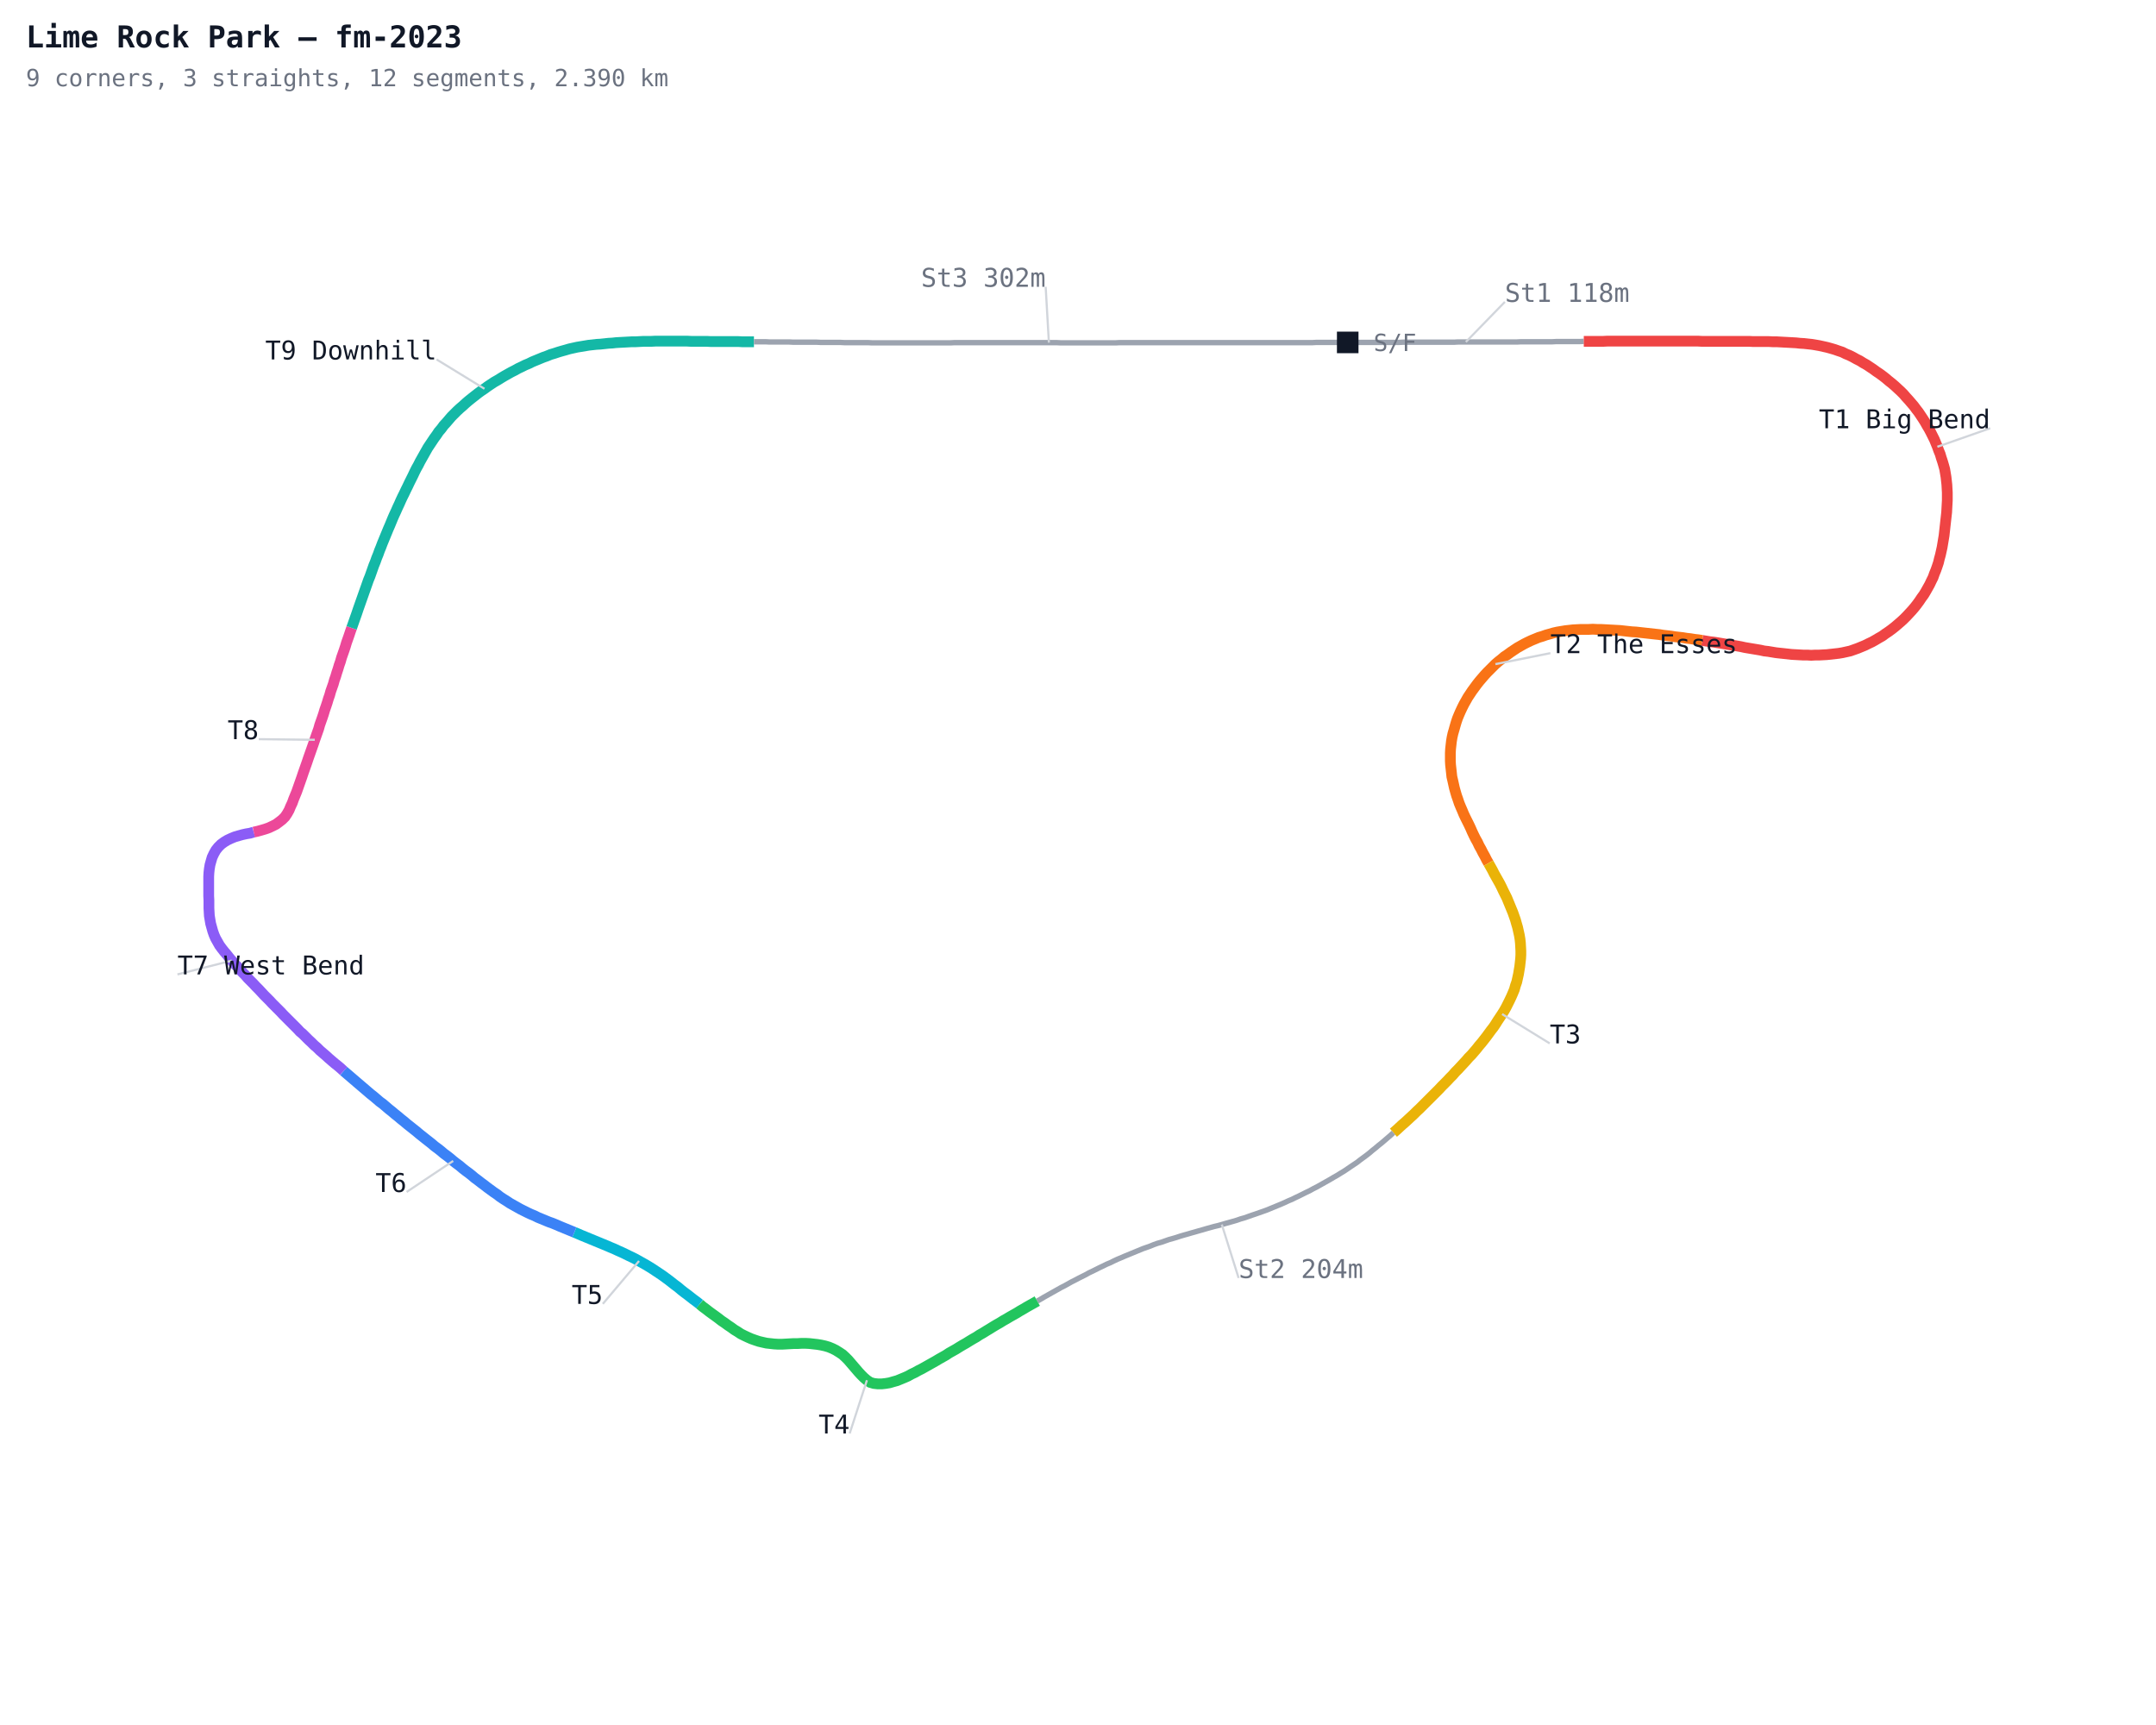
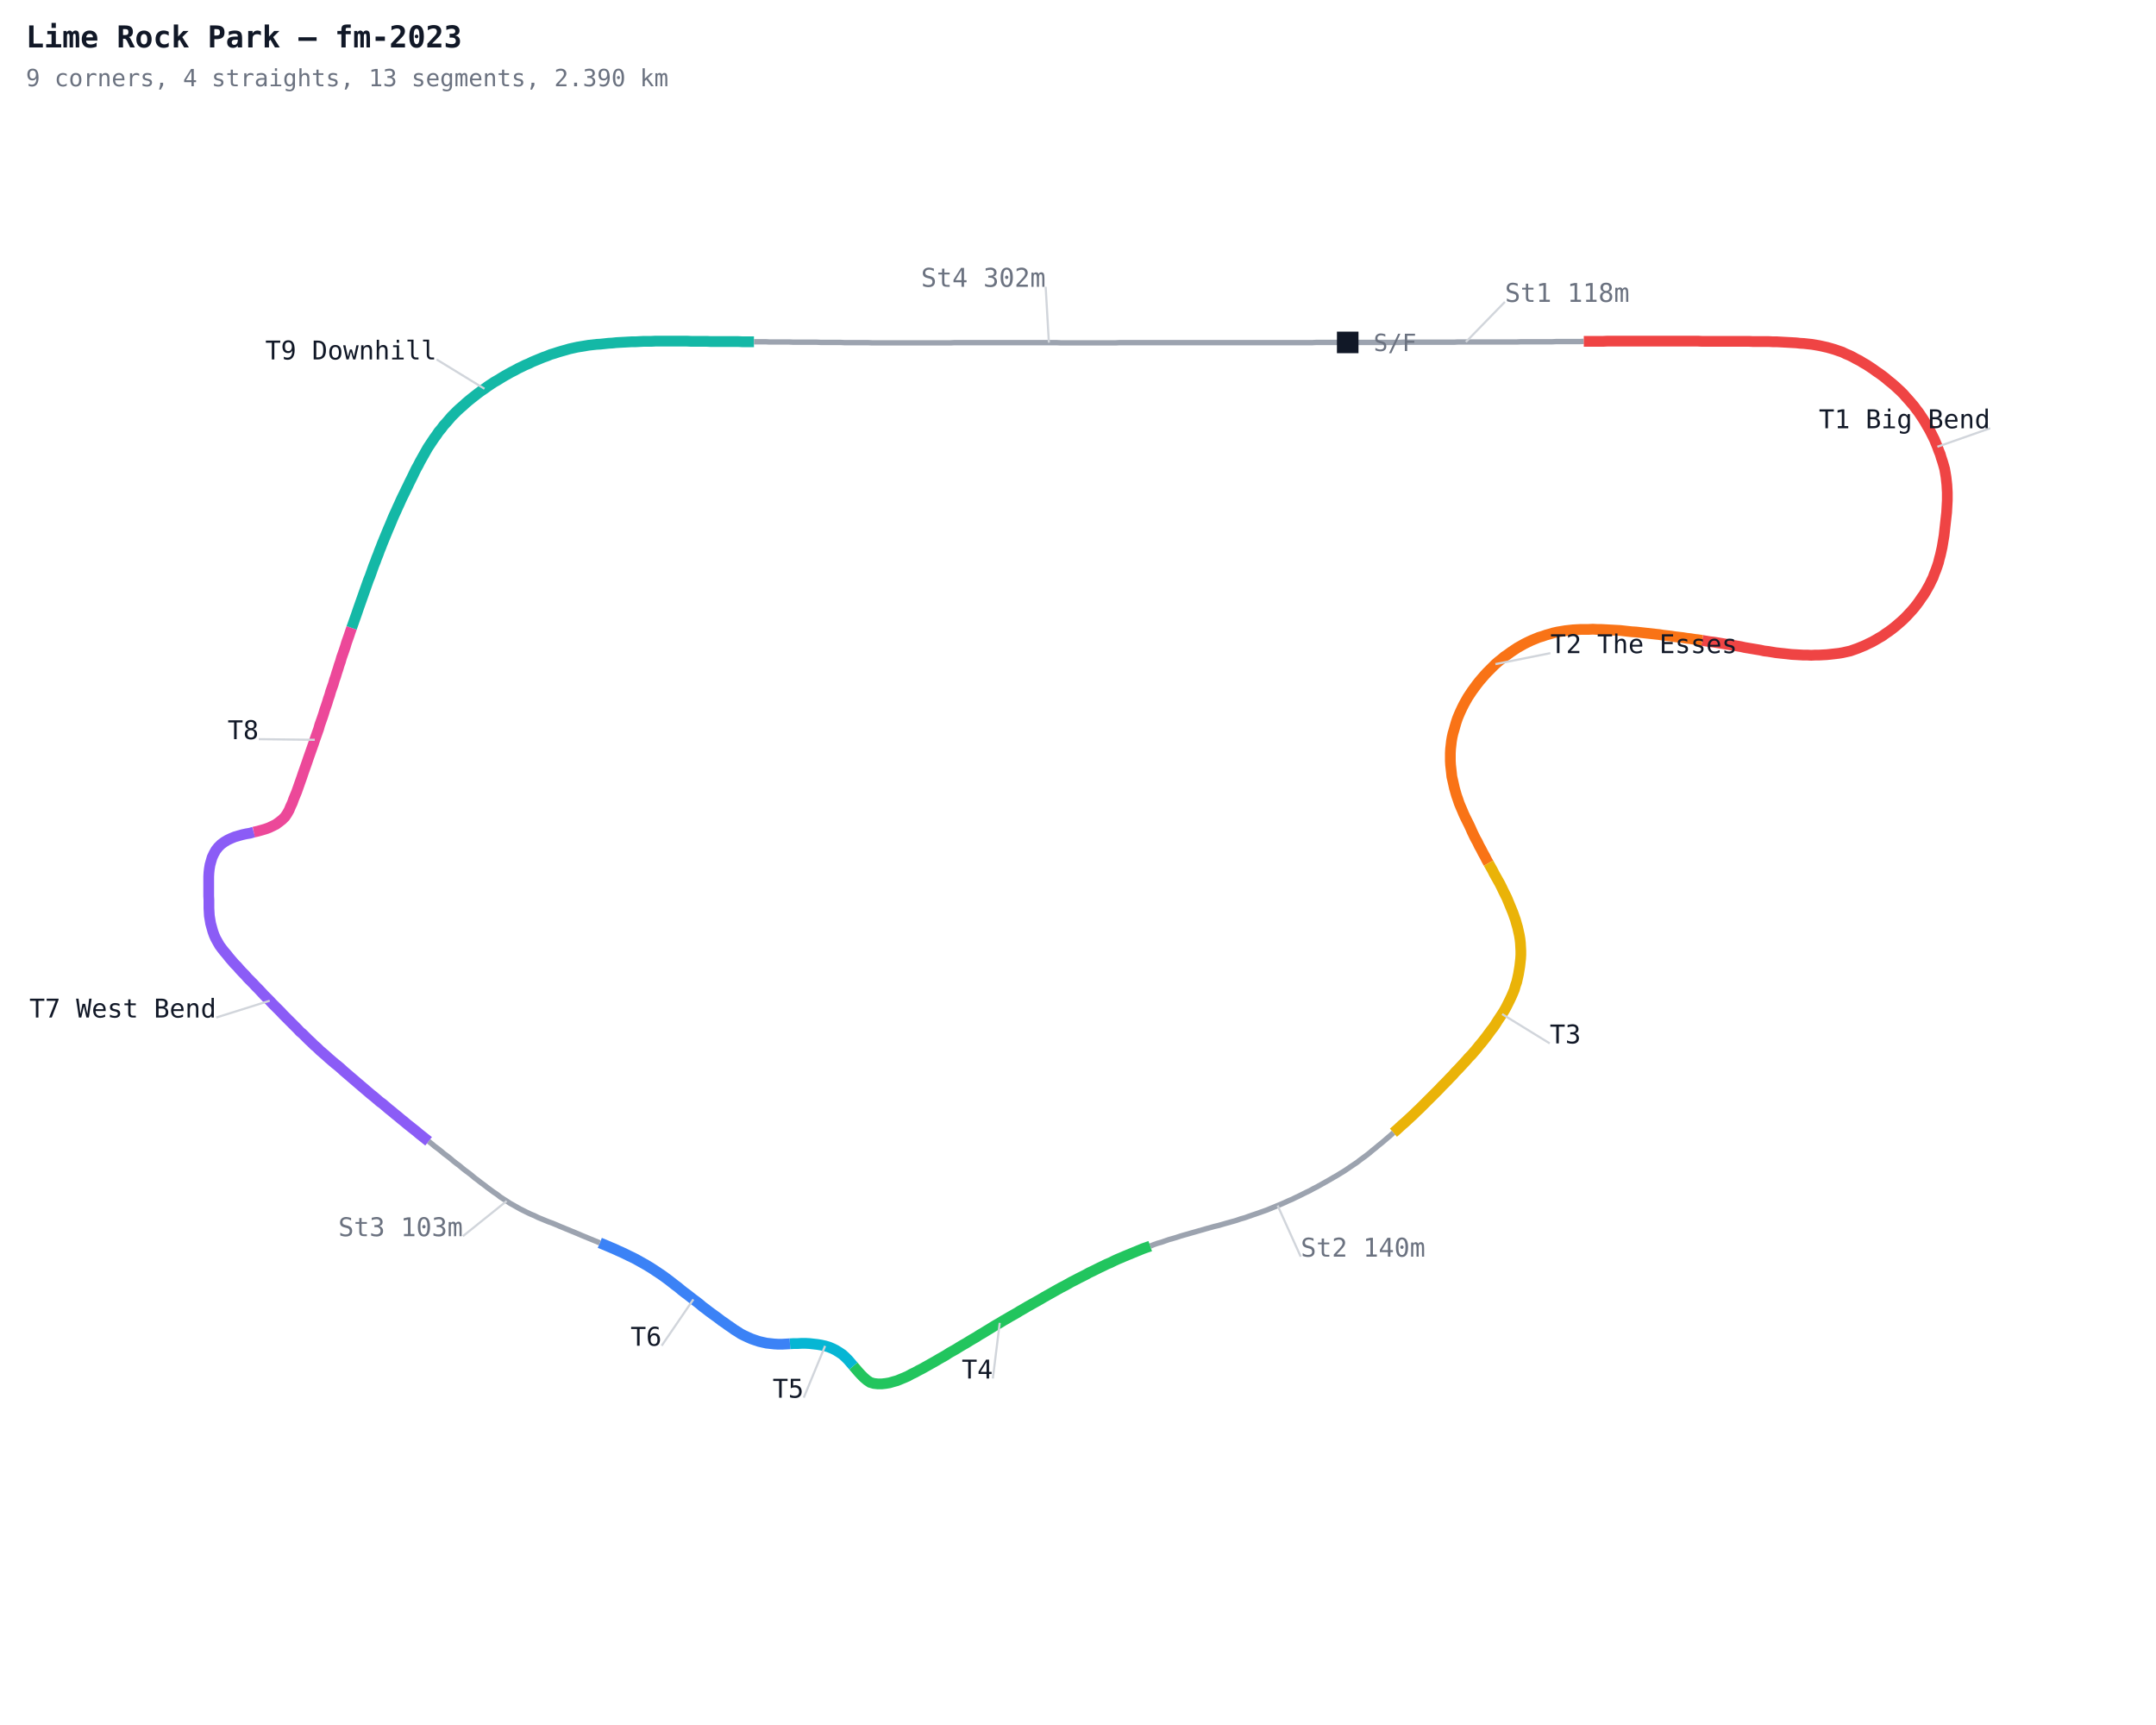
<svg xmlns="http://www.w3.org/2000/svg" width="1000" height="800" viewBox="0 0 1000 800">
  <defs>
    <style>
      .name { font-family: monospace; font-size: 12px; }
      .sector { font-family: monospace; font-size: 12px; fill: #7c3aed; font-weight: bold; }
      .title { font-family: monospace; font-size: 14px; fill: #111827; font-weight: bold; }
      .sub { font-family: monospace; font-size: 11px; fill: #6b7280; }
    </style>
  </defs>
  <rect width="1000" height="800" fill="#ffffff" />
  <polyline fill="none" stroke="#9ca3af" stroke-width="2.5" points="625.1,158.8 627.0,158.8 628.8,158.8 630.6,158.8 632.4,158.8 634.3,158.8 636.1,158.8 637.9,158.8 639.7,158.8 641.6,158.8 643.4,158.8 645.2,158.8 647.0,158.8 648.8,158.8 650.7,158.7 652.5,158.7 654.3,158.7 656.1,158.7 658.0,158.7 659.8,158.7 661.6,158.7 663.4,158.7 665.3,158.7 667.1,158.7 668.9,158.7 670.7,158.7 672.6,158.7 674.4,158.7 676.2,158.6 678.0,158.6 679.9,158.6 681.7,158.6 683.5,158.6 685.3,158.6 687.2,158.6 689.0,158.6 690.8,158.6 692.6,158.6 694.5,158.6 696.3,158.6 698.1,158.6 699.9,158.6 701.8,158.6 703.6,158.6 705.4,158.5 707.2,158.5 709.1,158.5 710.9,158.5 712.7,158.5 714.5,158.5 716.3,158.5 718.2,158.5 720.0,158.5 721.8,158.4 723.6,158.4 725.5,158.4 727.3,158.4 729.1,158.4 730.9,158.4 732.8,158.4 734.6,158.3" />
  <polyline fill="none" stroke="#ef4444" stroke-width="5" points="734.6,158.3 736.4,158.3 738.2,158.3 740.1,158.3 741.9,158.3 743.7,158.3 745.5,158.2 747.4,158.2 749.2,158.2 751.0,158.2 752.8,158.2 754.7,158.2 756.5,158.2 758.3,158.2 760.1,158.2 762.0,158.2 763.8,158.2 765.6,158.2 767.4,158.2 769.3,158.2 771.1,158.2 772.9,158.2 774.7,158.2 776.6,158.2 778.4,158.2 780.2,158.2 782.0,158.2 783.9,158.2 785.7,158.2 787.5,158.2 789.3,158.3 791.1,158.3 793.0,158.3 794.8,158.3 796.6,158.3 798.4,158.3 800.3,158.3 802.1,158.3 803.9,158.3 805.7,158.3 807.6,158.3 809.4,158.3 811.2,158.3 813.0,158.4 814.9,158.4 816.7,158.4 818.5,158.4 820.3,158.4 822.2,158.5 824.0,158.5 825.8,158.6 827.6,158.7 829.5,158.8 831.3,158.9 833.1,159.0 834.9,159.2 836.7,159.3 838.5,159.5 840.4,159.7 842.2,160.0 843.9,160.3 845.7,160.7 847.5,161.1 849.3,161.6 851.0,162.1 852.7,162.7 854.5,163.3 856.1,164.1 857.8,164.8 859.4,165.6 861.0,166.5 862.6,167.3 864.2,168.3 865.8,169.2 867.3,170.2 868.8,171.2 870.3,172.3 871.8,173.3 873.3,174.4 874.7,175.5 876.1,176.7 877.5,177.8 878.9,179.0 880.3,180.3 881.6,181.5 882.9,182.8 884.1,184.2 885.3,185.5 886.5,186.9 887.7,188.3 888.8,189.8 889.9,191.2 890.9,192.7 891.9,194.2 892.9,195.8 893.8,197.4 894.7,198.9 895.6,200.6 896.4,202.2 897.2,203.8 897.9,205.5 898.6,207.2 899.2,208.9 899.9,210.6 900.4,212.3 901.0,214.1 901.5,215.8 902.0,217.6 902.3,219.4 902.6,221.2 902.8,223.0 903.0,224.8 903.1,226.6 903.2,228.4 903.2,230.3 903.2,232.1 903.1,233.9 903.0,235.7 902.9,237.6 902.7,239.4 902.5,241.2 902.3,243.0 902.1,244.8 901.9,246.6 901.7,248.4 901.4,250.2 901.1,252.0 900.8,253.8 900.4,255.6 900.0,257.4 899.5,259.2 899.1,260.9 898.5,262.7 897.9,264.4 897.2,266.1 896.6,267.8 895.8,269.4 895.0,271.1 894.1,272.7 893.2,274.3 892.3,275.8 891.2,277.3 890.2,278.8 889.1,280.3 888.0,281.7 886.8,283.1 885.6,284.4 884.3,285.8 883.0,287.1 881.7,288.3 880.3,289.5 878.9,290.7 877.5,291.8 876.0,292.9 874.5,293.9 873.0,295.0 871.4,295.9 869.9,296.8 868.3,297.7 866.6,298.5 865.0,299.3 863.3,300.0 861.6,300.7 859.9,301.3 858.2,301.9 856.4,302.3 854.6,302.7 852.8,303.0 851.0,303.2 849.2,303.4 847.4,303.6 845.6,303.7 843.7,303.8 841.9,303.8 840.1,303.9 838.3,303.8 836.4,303.8 834.6,303.7 832.8,303.6 831.0,303.5 829.2,303.3 827.4,303.1 825.5,302.9 823.7,302.7 821.9,302.4 820.1,302.1 818.3,301.9 816.5,301.5 814.7,301.2 812.9,300.9 811.1,300.6 809.3,300.3 807.5,299.9 805.8,299.6 804.0,299.3 802.2,299.0 800.4,298.7 798.6,298.4 796.8,298.1 794.9,297.8 793.1,297.6 791.3,297.3 789.5,297.0" />
  <polyline fill="none" stroke="#f97316" stroke-width="5" points="789.5,297.0 787.7,296.7 785.9,296.5 784.1,296.2 782.3,296.0 780.5,295.7 778.7,295.5 776.9,295.3 775.1,295.0 773.3,294.8 771.5,294.6 769.7,294.3 767.8,294.1 766.0,293.9 764.2,293.7 762.4,293.5 760.6,293.3 758.8,293.1 757.0,293.0 755.1,292.8 753.3,292.6 751.5,292.4 749.7,292.3 747.9,292.2 746.0,292.1 744.2,292.0 742.4,291.9 740.6,291.9 738.8,291.8 736.9,291.9 735.1,291.9 733.3,291.9 731.5,292.0 729.6,292.1 727.8,292.3 726.0,292.5 724.2,292.8 722.4,293.1 720.6,293.5 718.9,294.0 717.1,294.5 715.4,295.1 713.7,295.6 712.0,296.3 710.3,297.0 708.6,297.8 707.0,298.6 705.4,299.5 703.8,300.4 702.3,301.4 700.8,302.4 699.3,303.5 697.8,304.5 696.4,305.7 695.0,306.8 693.6,308.0 692.3,309.3 691.0,310.6 689.7,311.9 688.5,313.2 687.3,314.6 686.1,316.0 685.0,317.4 683.9,318.9 682.8,320.4 681.8,321.9 680.8,323.4 679.9,325.0 679.0,326.6 678.2,328.2 677.4,329.9 676.7,331.5 676.0,333.2 675.4,335.0 674.9,336.7 674.4,338.5 673.9,340.2 673.5,342.0 673.2,343.8 673.0,345.6 672.8,347.4 672.7,349.3 672.7,351.1 672.7,352.9 672.8,354.7 673.0,356.5 673.2,358.3 673.4,360.2 673.8,361.9 674.2,363.7 674.6,365.5 675.1,367.3 675.6,369.0 676.2,370.7 676.8,372.5 677.5,374.2 678.2,375.8 678.9,377.5 679.7,379.2 680.5,380.8 681.3,382.4 682.1,384.1 682.8,385.7 683.6,387.4 684.4,389.0 685.3,390.6 686.1,392.3 687.0,393.9 687.8,395.5 688.7,397.1 689.5,398.7 690.4,400.3" />
  <polyline fill="none" stroke="#eab308" stroke-width="5" points="690.4,400.3 691.3,401.9 692.2,403.5 693.0,405.1 693.9,406.7 694.8,408.3 695.7,409.9 696.5,411.5 697.3,413.2 698.1,414.8 698.9,416.4 699.6,418.1 700.3,419.8 701.0,421.5 701.7,423.2 702.3,424.9 702.9,426.6 703.4,428.4 703.9,430.1 704.3,431.9 704.7,433.7 705.0,435.5 705.2,437.3 705.3,439.1 705.4,441.0 705.4,442.8 705.3,444.6 705.1,446.4 704.9,448.2 704.6,450.0 704.3,451.8 703.9,453.6 703.5,455.4 702.9,457.1 702.4,458.9 701.7,460.6 701.0,462.2 700.2,463.9 699.4,465.5 698.6,467.1 697.7,468.7 696.7,470.3 695.7,471.8 694.7,473.3 693.7,474.9 692.7,476.4 691.6,477.8 690.5,479.3 689.4,480.8 688.3,482.2 687.2,483.6 686.0,485.0 684.9,486.4 683.7,487.8 682.5,489.2 681.2,490.5 680.0,491.9 678.8,493.2 677.5,494.6 676.3,495.9 675.0,497.2 673.8,498.6 672.5,499.9 671.3,501.2 670.0,502.5 668.7,503.8 667.5,505.1 666.2,506.4 664.9,507.7 663.6,509.0 662.3,510.3 661.0,511.6 659.7,512.9 658.4,514.2 657.1,515.4 655.8,516.7 654.5,517.9 653.1,519.2 651.8,520.4 650.4,521.6 649.1,522.8 647.7,524.1 646.3,525.3" />
-   <polyline fill="none" stroke="#9ca3af" stroke-width="2.5" points="646.3,525.3 645.0,526.5 643.6,527.7 642.2,528.9 640.8,530.1 639.4,531.2 638.0,532.4 636.6,533.5 635.2,534.7 633.8,535.8 632.3,536.9 630.8,538.0 629.4,539.1 627.9,540.1 626.4,541.1 624.8,542.2 623.3,543.2 621.8,544.1 620.2,545.1 618.6,546.0 617.1,546.9 615.5,547.8 613.9,548.7 612.3,549.6 610.7,550.5 609.1,551.3 607.5,552.2 605.8,553.0 604.2,553.8 602.6,554.6 600.9,555.4 599.3,556.2 597.6,556.9 595.9,557.7 594.3,558.4 592.6,559.1 590.9,559.8 589.2,560.5 587.5,561.2 585.8,561.8 584.1,562.4 582.4,563.0 580.6,563.6 578.9,564.2 577.2,564.8 575.4,565.3 573.7,565.9 572.0,566.4 570.2,566.9 568.4,567.4 566.7,567.9 564.9,568.4 563.2,568.8 561.4,569.3 559.6,569.8 557.9,570.3 556.1,570.8 554.4,571.3 552.6,571.8 550.9,572.3 549.1,572.8 547.4,573.3 545.6,573.9 543.9,574.4 542.1,574.9 540.4,575.5 538.7,576.1 536.9,576.6 535.2,577.2 533.5,577.9 531.8,578.5 530.1,579.1 528.4,579.8 526.7,580.5 525.0,581.2 523.3,581.9 521.6,582.6 520.0,583.3 518.3,584.0 516.6,584.8 515.0,585.6 513.3,586.3 511.7,587.1 510.0,587.9 508.4,588.7 506.8,589.5 505.1,590.3 503.5,591.2 501.9,592.0 500.3,592.8 498.6,593.7 497.0,594.5 495.4,595.4 493.8,596.3 492.2,597.1 490.6,598.0 489.0,598.9 487.4,599.8 485.8,600.7 484.2,601.6 482.7,602.5 481.1,603.4" />
-   <polyline fill="none" stroke="#22c55e" stroke-width="5" points="481.1,603.4 479.5,604.3 477.9,605.2 476.3,606.1 474.8,607.0 473.2,607.9 471.6,608.9 470.0,609.8 468.4,610.7 466.9,611.6 465.3,612.5 463.7,613.5 462.1,614.4 460.6,615.3 459.0,616.3 457.5,617.2 455.9,618.2 454.3,619.1 452.8,620.1 451.2,621.0 449.7,621.9 448.1,622.9 446.5,623.8 445.0,624.7 443.4,625.7 441.8,626.6 440.2,627.5 438.7,628.5 437.1,629.4 435.5,630.3 434.0,631.2 432.4,632.1 430.8,633.0 429.2,633.9 427.6,634.8 426.0,635.6 424.4,636.5 422.7,637.3 421.1,638.2 419.5,638.9 417.8,639.6 416.1,640.3 414.3,640.8 412.6,641.3 410.8,641.6 409.0,641.8 407.1,641.8 405.3,641.6 403.6,641.1 402.1,640.1 400.7,638.9 399.4,637.6 398.2,636.3 397.0,634.9 395.8,633.5 394.6,632.1 393.4,630.7 392.1,629.4 390.8,628.2 389.3,627.2 387.7,626.2 386.1,625.4 384.4,624.7 382.7,624.2 380.9,623.8 379.1,623.5 377.3,623.3 375.5,623.1 373.7,623.0 371.8,623.0 370.0,623.1 368.2,623.1 366.4,623.2 364.6,623.3 362.8,623.4 360.9,623.4 359.1,623.3 357.3,623.1 355.5,622.9 353.7,622.5 352.0,622.1 350.2,621.5 348.5,620.9 346.9,620.2 345.2,619.4 343.6,618.6 342.1,617.6 340.6,616.7 339.1,615.6 337.6,614.6 336.1,613.5 334.6,612.5 333.2,611.4 331.7,610.3 330.3,609.3 328.8,608.2 327.4,607.1 325.9,606.0 324.5,604.8" />
-   <polyline fill="none" stroke="#06b6d4" stroke-width="5" points="324.5,604.8 323.1,603.7 321.6,602.6 320.2,601.5 318.8,600.4 317.3,599.3 315.9,598.2 314.5,597.0 313.0,595.9 311.6,594.8 310.2,593.7 308.7,592.6 307.2,591.5 305.7,590.5 304.2,589.5 302.7,588.5 301.1,587.5 299.6,586.6 298.0,585.7 296.4,584.8 294.8,583.9 293.2,583.1 291.5,582.3 289.9,581.5 288.2,580.7 286.6,580.0 284.9,579.2 283.2,578.5 281.6,577.8 279.9,577.1 278.2,576.4 276.5,575.7 274.8,575.0 273.1,574.3 271.4,573.6 269.7,572.9 268.1,572.2 266.4,571.5" />
-   <polyline fill="none" stroke="#3b82f6" stroke-width="5" points="266.4,571.5 264.7,570.8 263.0,570.1 261.3,569.4 259.6,568.7 258.0,568.0 256.3,567.3 254.6,566.7 252.9,566.0 251.2,565.3 249.5,564.6 247.9,563.8 246.2,563.1 244.5,562.3 242.9,561.5 241.3,560.7 239.7,559.8 238.1,558.9 236.5,558.0 235.0,557.0 233.4,556.0 231.9,555.0 230.5,553.9 229.0,552.9 227.5,551.8 226.0,550.7 224.6,549.6 223.1,548.5 221.7,547.4 220.2,546.3 218.8,545.1 217.4,544.0 215.9,542.9 214.5,541.8 213.1,540.6 211.6,539.5 210.2,538.4 208.8,537.2 207.4,536.1 205.9,535.0 204.5,533.8 203.1,532.7 201.6,531.6 200.2,530.4 198.8,529.3 197.4,528.2 195.9,527.0 194.5,525.9 193.1,524.7 191.7,523.6 190.2,522.4 188.8,521.3 187.4,520.1 186.0,519.0 184.6,517.8 183.2,516.7 181.8,515.5 180.4,514.4 179.0,513.2 177.6,512.0 176.1,510.9 174.7,509.7 173.3,508.5 171.9,507.4 170.5,506.2 169.1,505.0 167.7,503.8 166.4,502.7 165.0,501.5 163.6,500.3 162.2,499.1 160.8,497.9 159.4,496.7" />
-   <polyline fill="none" stroke="#8b5cf6" stroke-width="5" points="159.4,496.7 158.1,495.5 156.7,494.3 155.3,493.2 153.9,492.0 152.5,490.8 151.2,489.6 149.8,488.4 148.4,487.2 147.1,485.9 145.7,484.7 144.4,483.4 143.1,482.2 141.8,480.9 140.5,479.6 139.1,478.4 137.9,477.1 136.6,475.8 135.3,474.5 134.0,473.2 132.7,471.9 131.4,470.6 130.2,469.3 128.9,468.0 127.6,466.7 126.3,465.4 125.1,464.1 123.8,462.8 122.5,461.5 121.3,460.2 120.0,458.8 118.7,457.5 117.5,456.2 116.2,454.9 114.9,453.6 113.7,452.2 112.4,450.9 111.2,449.6 110.0,448.2 108.7,446.9 107.5,445.5 106.3,444.1 105.2,442.7 104.0,441.3 102.9,439.9 101.8,438.4 100.9,436.8 100.0,435.2 99.3,433.6 98.7,431.9 98.2,430.1 97.7,428.3 97.4,426.5 97.1,424.7 97.0,422.9 96.9,421.1 96.9,419.3 96.9,417.4 96.8,415.6 96.8,413.8 96.8,412.0 96.8,410.1 96.8,408.3 96.8,406.5 96.9,404.7 97.1,402.9 97.4,401.1 97.9,399.3 98.4,397.6 99.2,395.9 100.1,394.3 101.2,392.9 102.5,391.6 104.0,390.5 105.5,389.6 107.2,388.8 108.9,388.1 110.6,387.6 112.4,387.1 114.2,386.7 116.0,386.4 117.7,385.9" />
+   <polyline fill="none" stroke="#9ca3af" stroke-width="2.5" points="646.3,525.3 645.0,526.5 643.6,527.7 642.2,528.9 640.8,530.1 639.4,531.2 638.0,532.4 636.6,533.5 635.2,534.7 633.8,535.8 632.3,536.9 630.8,538.0 629.4,539.1 627.9,540.1 626.4,541.1 624.8,542.2 623.3,543.2 621.8,544.1 620.2,545.1 618.6,546.0 617.1,546.9 615.5,547.8 613.9,548.7 612.3,549.6 610.7,550.5 609.1,551.3 607.5,552.2 605.8,553.0 604.2,553.8 602.6,554.6 600.9,555.4 599.3,556.2 597.6,556.9 595.9,557.7 594.3,558.4 592.6,559.1 590.9,559.8 589.2,560.5 587.5,561.2 585.8,561.8 584.1,562.4 582.4,563.0 580.6,563.6 578.9,564.2 577.2,564.8 575.4,565.3 573.7,565.9 572.0,566.4 570.2,566.9 568.4,567.4 566.7,567.9 564.9,568.4 563.2,568.8 561.4,569.3 559.6,569.8 557.9,570.3 556.1,570.8 554.4,571.3 552.6,571.8 550.9,572.3 549.1,572.8 547.4,573.3 545.6,573.9 543.9,574.4 542.1,574.9 540.4,575.5 538.7,576.1 536.9,576.6 535.2,577.2 533.5,577.9" />
+   <polyline fill="none" stroke="#22c55e" stroke-width="5" points="533.5,577.9 531.8,578.5 530.1,579.1 528.4,579.8 526.7,580.5 525.0,581.2 523.3,581.9 521.6,582.6 520.0,583.3 518.3,584.0 516.6,584.8 515.0,585.6 513.3,586.3 511.7,587.1 510.0,587.9 508.4,588.7 506.8,589.5 505.1,590.3 503.5,591.2 501.9,592.0 500.3,592.8 498.6,593.7 497.0,594.5 495.4,595.4 493.8,596.3 492.2,597.1 490.6,598.0 489.0,598.9 487.4,599.8 485.8,600.7 484.2,601.6 482.7,602.5 481.1,603.4 479.5,604.3 477.9,605.2 476.3,606.1 474.8,607.0 473.2,607.9 471.6,608.9 470.0,609.8 468.4,610.7 466.9,611.6 465.3,612.5 463.7,613.5 462.1,614.4 460.6,615.3 459.0,616.3 457.5,617.2 455.9,618.2 454.3,619.1 452.8,620.1 451.2,621.0 449.7,621.9 448.1,622.9 446.5,623.8 445.0,624.7 443.4,625.7 441.8,626.6 440.2,627.5 438.7,628.5 437.1,629.4 435.5,630.3 434.0,631.2 432.4,632.1 430.8,633.0 429.2,633.9 427.6,634.8 426.0,635.6 424.4,636.5 422.7,637.3 421.1,638.2 419.5,638.9 417.8,639.6 416.1,640.3 414.3,640.8 412.6,641.3 410.8,641.6 409.0,641.8 407.1,641.8 405.3,641.6 403.6,641.1 402.1,640.1 400.7,638.9 399.4,637.6 398.2,636.3 397.0,634.9 395.8,633.5" />
+   <polyline fill="none" stroke="#06b6d4" stroke-width="5" points="395.8,633.5 394.6,632.1 393.4,630.7 392.1,629.4 390.8,628.2 389.3,627.2 387.7,626.2 386.1,625.4 384.4,624.7 382.7,624.2 380.9,623.8 379.1,623.5 377.3,623.3 375.5,623.1 373.7,623.0 371.8,623.0 370.0,623.1 368.2,623.1 366.4,623.2" />
+   <polyline fill="none" stroke="#3b82f6" stroke-width="5" points="366.4,623.2 364.6,623.3 362.8,623.4 360.9,623.4 359.1,623.3 357.3,623.1 355.5,622.9 353.7,622.5 352.0,622.1 350.2,621.5 348.5,620.9 346.9,620.2 345.2,619.4 343.6,618.6 342.1,617.6 340.6,616.7 339.1,615.6 337.6,614.6 336.1,613.5 334.6,612.5 333.2,611.4 331.7,610.3 330.3,609.3 328.8,608.2 327.4,607.1 325.9,606.0 324.5,604.8 323.1,603.7 321.6,602.6 320.2,601.5 318.8,600.4 317.3,599.3 315.9,598.2 314.5,597.0 313.0,595.9 311.6,594.8 310.2,593.7 308.7,592.6 307.2,591.5 305.7,590.5 304.2,589.5 302.7,588.5 301.1,587.5 299.6,586.6 298.0,585.7 296.4,584.8 294.8,583.9 293.2,583.1 291.5,582.3 289.9,581.5 288.2,580.7 286.6,580.0 284.9,579.2 283.2,578.5 281.6,577.8 279.9,577.1 278.2,576.4" />
+   <polyline fill="none" stroke="#9ca3af" stroke-width="2.5" points="278.2,576.4 276.5,575.7 274.8,575.0 273.1,574.3 271.4,573.6 269.7,572.9 268.1,572.2 266.4,571.5 264.7,570.8 263.0,570.1 261.3,569.4 259.6,568.7 258.0,568.0 256.3,567.3 254.6,566.7 252.9,566.0 251.2,565.3 249.5,564.6 247.9,563.8 246.2,563.1 244.5,562.3 242.9,561.5 241.3,560.7 239.7,559.8 238.1,558.9 236.5,558.0 235.0,557.0 233.4,556.0 231.9,555.0 230.5,553.9 229.0,552.9 227.5,551.8 226.0,550.7 224.6,549.6 223.1,548.5 221.7,547.4 220.2,546.3 218.8,545.1 217.4,544.0 215.9,542.9 214.5,541.8 213.1,540.6 211.6,539.5 210.2,538.4 208.8,537.2 207.4,536.1 205.9,535.0 204.5,533.8 203.1,532.7 201.6,531.6 200.2,530.4 198.8,529.3" />
+   <polyline fill="none" stroke="#8b5cf6" stroke-width="5" points="198.8,529.3 197.4,528.2 195.9,527.0 194.5,525.9 193.1,524.7 191.7,523.6 190.2,522.4 188.8,521.3 187.4,520.1 186.0,519.0 184.6,517.8 183.2,516.7 181.8,515.5 180.4,514.4 179.0,513.2 177.6,512.0 176.1,510.9 174.7,509.7 173.3,508.5 171.9,507.4 170.5,506.2 169.1,505.0 167.7,503.8 166.4,502.7 165.0,501.5 163.6,500.3 162.2,499.1 160.8,497.9 159.4,496.7 158.1,495.5 156.7,494.3 155.3,493.2 153.9,492.0 152.5,490.8 151.2,489.6 149.8,488.4 148.4,487.2 147.1,485.9 145.7,484.7 144.4,483.4 143.1,482.2 141.8,480.9 140.5,479.6 139.1,478.4 137.9,477.1 136.6,475.8 135.3,474.5 134.0,473.2 132.7,471.9 131.4,470.6 130.2,469.3 128.9,468.0 127.6,466.7 126.3,465.4 125.1,464.1 123.8,462.8 122.5,461.5 121.3,460.2 120.0,458.8 118.7,457.5 117.5,456.2 116.2,454.9 114.9,453.6 113.7,452.2 112.4,450.9 111.2,449.6 110.0,448.2 108.7,446.9 107.5,445.5 106.3,444.1 105.2,442.7 104.0,441.3 102.9,439.9 101.8,438.4 100.9,436.8 100.0,435.2 99.3,433.6 98.7,431.9 98.2,430.1 97.7,428.3 97.4,426.5 97.1,424.7 97.0,422.9 96.9,421.1 96.9,419.3 96.9,417.4 96.8,415.6 96.8,413.8 96.8,412.0 96.8,410.1 96.8,408.3 96.8,406.5 96.9,404.7 97.1,402.9 97.4,401.1 97.9,399.3 98.4,397.6 99.2,395.9 100.1,394.3 101.2,392.9 102.5,391.6 104.0,390.5 105.5,389.6 107.2,388.8 108.9,388.1 110.6,387.6 112.4,387.1 114.2,386.7 116.0,386.4 117.7,385.9" />
  <polyline fill="none" stroke="#ec4899" stroke-width="5" points="117.7,385.9 119.5,385.5 121.3,385.0 123.0,384.5 124.7,383.9 126.4,383.1 128.0,382.3 129.5,381.2 130.9,380.1 132.2,378.8 133.2,377.3 134.1,375.7 134.8,374.0 135.6,372.3 136.2,370.6 136.9,368.9 137.6,367.2 138.2,365.5 138.8,363.8 139.4,362.1 140.0,360.4 140.6,358.6 141.2,356.9 141.8,355.2 142.4,353.5 143.0,351.7 143.6,350.0 144.2,348.3 144.8,346.6 145.4,344.9 146.0,343.1 146.6,341.4 147.2,339.7 147.8,338.0 148.3,336.2 148.9,334.5 149.5,332.8 150.1,331.0 150.6,329.3 151.2,327.6 151.8,325.8 152.3,324.1 152.9,322.4 153.4,320.6 154.0,318.9 154.6,317.2 155.1,315.4 155.7,313.7 156.2,312.0 156.8,310.2 157.3,308.5 157.9,306.8 158.4,305.0 159.0,303.3 159.6,301.6 160.2,299.8 160.7,298.1 161.3,296.4 161.9,294.7 162.5,292.9 163.1,291.2" />
  <polyline fill="none" stroke="#14b8a6" stroke-width="5" points="163.1,291.2 163.7,289.5 164.3,287.8 164.9,286.1 165.5,284.4 166.1,282.6 166.7,280.9 167.3,279.2 167.9,277.5 168.5,275.8 169.1,274.1 169.7,272.4 170.3,270.7 170.9,269.0 171.6,267.3 172.2,265.6 172.8,263.9 173.4,262.2 174.1,260.5 174.7,258.8 175.4,257.1 176.0,255.4 176.7,253.7 177.3,252.1 178.0,250.4 178.7,248.7 179.4,247.0 180.1,245.3 180.8,243.7 181.5,242.0 182.2,240.3 182.9,238.7 183.7,237.0 184.4,235.4 185.2,233.7 185.9,232.1 186.7,230.4 187.5,228.8 188.3,227.1 189.1,225.5 189.9,223.8 190.7,222.2 191.5,220.6 192.3,218.9 193.1,217.3 194.0,215.7 194.8,214.1 195.7,212.5 196.6,210.9 197.5,209.3 198.4,207.7 199.4,206.2 200.4,204.7 201.4,203.2 202.5,201.7 203.5,200.2 204.7,198.8 205.8,197.3 207.0,196.0 208.2,194.6 209.4,193.2 210.7,191.9 212.0,190.6 213.3,189.4 214.7,188.2 216.0,187.0 217.4,185.8 218.9,184.6 220.3,183.5 221.7,182.4 223.2,181.3 224.7,180.3 226.2,179.2 227.7,178.2 229.2,177.2 230.8,176.3 232.4,175.3 233.9,174.4 235.5,173.5 237.1,172.6 238.7,171.8 240.3,170.9 242.0,170.1 243.6,169.3 245.3,168.6 246.9,167.8 248.6,167.1 250.3,166.4 252.0,165.7 253.7,165.1 255.4,164.4 257.1,163.9 258.9,163.3 260.6,162.8 262.4,162.3 264.1,161.8 265.9,161.4 267.7,161.0 269.5,160.7 271.3,160.4 273.1,160.1 274.9,159.9 276.7,159.7 278.5,159.6 280.4,159.4 282.2,159.2 284.0,159.1 285.8,158.9 287.6,158.8 289.5,158.7 291.3,158.6 293.1,158.5 294.9,158.5 296.7,158.4 298.6,158.3 300.4,158.3 302.2,158.3 304.0,158.2 305.9,158.2 307.7,158.2 309.5,158.2 311.3,158.2 313.2,158.2 315.0,158.2 316.8,158.2 318.6,158.2 320.5,158.3 322.3,158.3 324.1,158.3 325.9,158.3 327.8,158.3 329.6,158.4 331.4,158.4 333.2,158.4 335.1,158.4 336.9,158.4 338.7,158.4 340.5,158.4 342.4,158.4 344.2,158.5 346.0,158.5 347.8,158.5 349.7,158.5" />
  <polyline fill="none" stroke="#9ca3af" stroke-width="2.5" points="349.7,158.5 351.5,158.5 353.3,158.5 355.1,158.5 356.9,158.6 358.8,158.6 360.6,158.6 362.4,158.6 364.2,158.6 366.1,158.6 367.9,158.7 369.7,158.7 371.5,158.7 373.4,158.7 375.2,158.7 377.0,158.7 378.8,158.7 380.7,158.8 382.5,158.8 384.3,158.8 386.1,158.8 388.0,158.8 389.8,158.8 391.6,158.9 393.4,158.9 395.3,158.9 397.1,158.9 398.9,158.9 400.7,158.9 402.6,158.9 404.4,159.0 406.2,159.0 408.0,159.0 409.9,159.0 411.7,159.0 413.5,159.0 415.3,159.0 417.2,159.0 419.0,159.0 420.8,159.0 422.6,159.0 424.4,159.0 426.3,159.0 428.1,159.0 429.9,159.0 431.7,159.0 433.6,159.0 435.4,159.0 437.2,159.0 439.0,159.0 440.9,159.0 442.7,158.9 444.5,158.9 446.3,158.9 448.2,158.9 450.0,158.9 451.8,158.9 453.6,158.9 455.5,158.9 457.3,158.9 459.1,158.9 460.9,158.9 462.8,158.9 464.6,158.9 466.4,158.9 468.2,158.9 470.1,158.9 471.9,158.9 473.7,158.9 475.5,158.9 477.4,158.9 479.2,158.9 481.0,158.9 482.8,158.9 484.7,158.9 486.5,158.9 488.3,158.9 490.1,158.9 491.9,159.0 493.8,159.0 495.6,159.0 497.4,159.0 499.2,159.0 501.1,159.0 502.9,159.0 504.7,159.0 506.5,159.0 508.4,159.0 510.2,159.0 512.0,159.0 513.8,159.0 515.7,159.0 517.5,159.0 519.3,158.9 521.1,158.9 523.0,158.9 524.8,158.9 526.6,158.9 528.4,158.9 530.3,158.9 532.1,158.9 533.9,158.9 535.7,158.9 537.6,158.9 539.4,158.9 541.2,158.9 543.0,158.9 544.9,158.9 546.7,158.9 548.5,158.9 550.3,158.9 552.2,158.9 554.0,158.9 555.8,158.9 557.6,158.9 559.5,158.9 561.3,158.9 563.1,158.9 564.9,158.9 566.7,158.9 568.6,158.9 570.4,158.9 572.2,158.9 574.0,158.9 575.9,158.9 577.7,158.9 579.5,158.9 581.3,158.9 583.2,158.9 585.0,158.9 586.8,158.9 588.6,158.9 590.5,158.9 592.3,158.9 594.1,158.9 595.9,158.9 597.8,158.9 599.6,158.9 601.4,158.9 603.2,158.9 605.1,158.9 606.9,158.9 608.7,158.9 610.5,158.8 612.4,158.8 614.2,158.8 616.0,158.8 617.8,158.8 619.7,158.8 621.5,158.8 623.3,158.8" />
  <line x1="679.9" y1="158.6" x2="698.0" y2="140.0" stroke="#d1d5db" stroke-width="1" />
  <text x="698.0" y="140.0" text-anchor="start" class="name" fill="#6b7280">St1 118m</text>
  <line x1="898.6" y1="207.2" x2="923.1" y2="198.6" stroke="#d1d5db" stroke-width="1" />
  <text x="923.1" y="198.6" text-anchor="end" class="name" fill="#111827">T1 Big Bend</text>
  <line x1="693.6" y1="308.0" x2="719.1" y2="302.9" stroke="#d1d5db" stroke-width="1" />
  <text x="719.1" y="302.9" text-anchor="start" class="name" fill="#111827">T2 The Esses</text>
  <line x1="696.7" y1="470.3" x2="718.8" y2="483.9" stroke="#d1d5db" stroke-width="1" />
  <text x="718.8" y="483.9" text-anchor="start" class="name" fill="#111827">T3</text>
-   <line x1="566.7" y1="567.9" x2="574.5" y2="592.7" stroke="#d1d5db" stroke-width="1" />
-   <text x="574.5" y="592.7" text-anchor="start" class="name" fill="#6b7280">St2 204m</text>
-   <line x1="402.1" y1="640.1" x2="394.1" y2="664.8" stroke="#d1d5db" stroke-width="1" />
-   <text x="394.1" y="664.8" text-anchor="end" class="name" fill="#111827">T4</text>
-   <line x1="296.4" y1="584.8" x2="279.6" y2="604.7" stroke="#d1d5db" stroke-width="1" />
-   <text x="279.6" y="604.7" text-anchor="end" class="name" fill="#111827">T5</text>
-   <line x1="210.2" y1="538.4" x2="188.6" y2="552.8" stroke="#d1d5db" stroke-width="1" />
-   <text x="188.6" y="552.8" text-anchor="end" class="name" fill="#111827">T6</text>
-   <line x1="107.5" y1="445.5" x2="82.3" y2="451.9" stroke="#d1d5db" stroke-width="1" />
-   <text x="82.3" y="451.9" text-anchor="start" class="name" fill="#111827">T7 West Bend</text>
+   <line x1="592.6" y1="559.1" x2="603.3" y2="582.8" stroke="#d1d5db" stroke-width="1" />
+   <text x="603.3" y="582.8" text-anchor="start" class="name" fill="#6b7280">St2 140m</text>
+   <line x1="463.7" y1="613.5" x2="460.5" y2="639.3" stroke="#d1d5db" stroke-width="1" />
+   <text x="460.5" y="639.3" text-anchor="end" class="name" fill="#111827">T4</text>
+   <line x1="382.7" y1="624.2" x2="372.8" y2="648.2" stroke="#d1d5db" stroke-width="1" />
+   <text x="372.8" y="648.2" text-anchor="end" class="name" fill="#111827">T5</text>
+   <line x1="321.6" y1="602.6" x2="306.9" y2="624.1" stroke="#d1d5db" stroke-width="1" />
+   <text x="306.9" y="624.1" text-anchor="end" class="name" fill="#111827">T6</text>
+   <line x1="235.0" y1="557.0" x2="214.7" y2="573.3" stroke="#d1d5db" stroke-width="1" />
+   <text x="214.7" y="573.3" text-anchor="end" class="name" fill="#6b7280">St3 103m</text>
+   <line x1="125.1" y1="464.1" x2="100.3" y2="471.9" stroke="#d1d5db" stroke-width="1" />
+   <text x="100.3" y="471.9" text-anchor="end" class="name" fill="#111827">T7 West Bend</text>
  <line x1="146.0" y1="343.1" x2="120.0" y2="342.8" stroke="#d1d5db" stroke-width="1" />
  <text x="120.0" y="342.8" text-anchor="end" class="name" fill="#111827">T8</text>
  <line x1="224.7" y1="180.3" x2="202.5" y2="166.7" stroke="#d1d5db" stroke-width="1" />
  <text x="202.5" y="166.7" text-anchor="end" class="name" fill="#111827">T9 Downhill</text>
  <line x1="486.5" y1="158.9" x2="485.0" y2="133.0" stroke="#d1d5db" stroke-width="1" />
-   <text x="485.0" y="133.0" text-anchor="end" class="name" fill="#6b7280">St3 302m</text>
+   <text x="485.0" y="133.0" text-anchor="end" class="name" fill="#6b7280">St4 302m</text>
  <rect x="620.1" y="153.8" width="10" height="10" fill="#111827" />
  <text x="637.1" y="162.8" class="sub">S/F</text>
  <text class="title" x="12" y="22">Lime Rock Park — fm-2023</text>
-   <text class="sub" x="12" y="40">9 corners, 3 straights, 12 segments, 2.390 km</text>
+   <text class="sub" x="12" y="40">9 corners, 4 straights, 13 segments, 2.390 km</text>
</svg>
